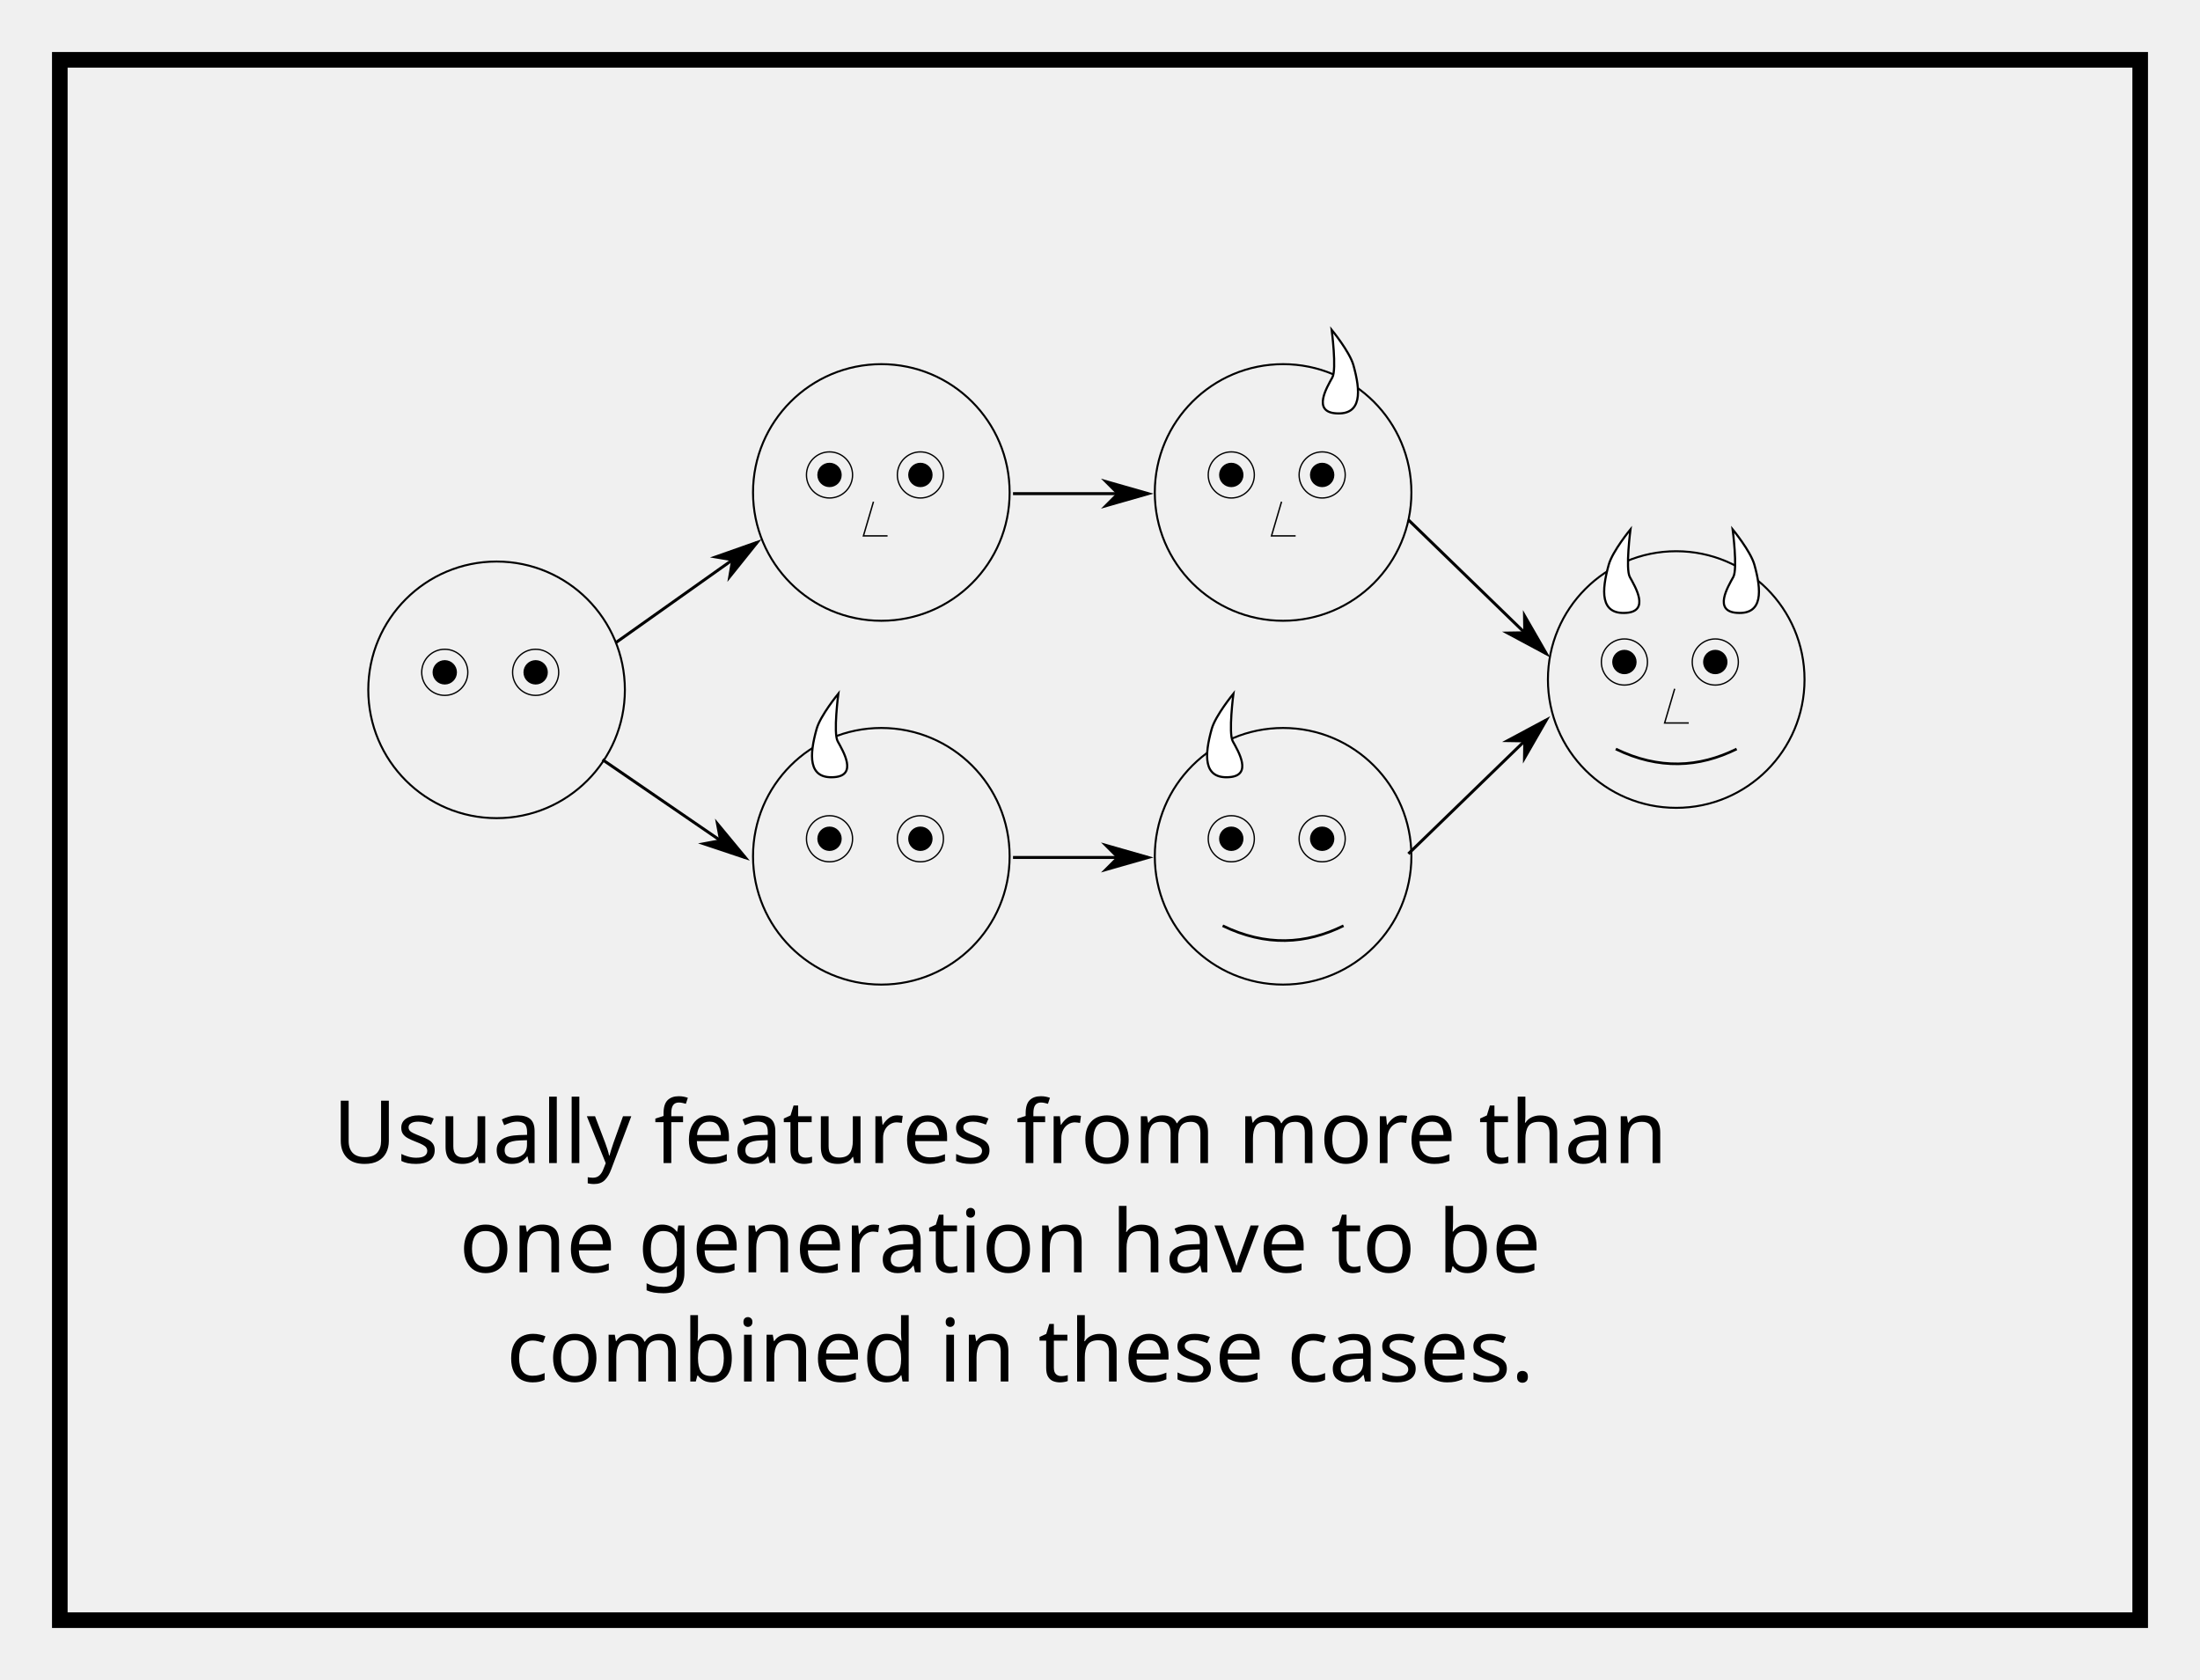
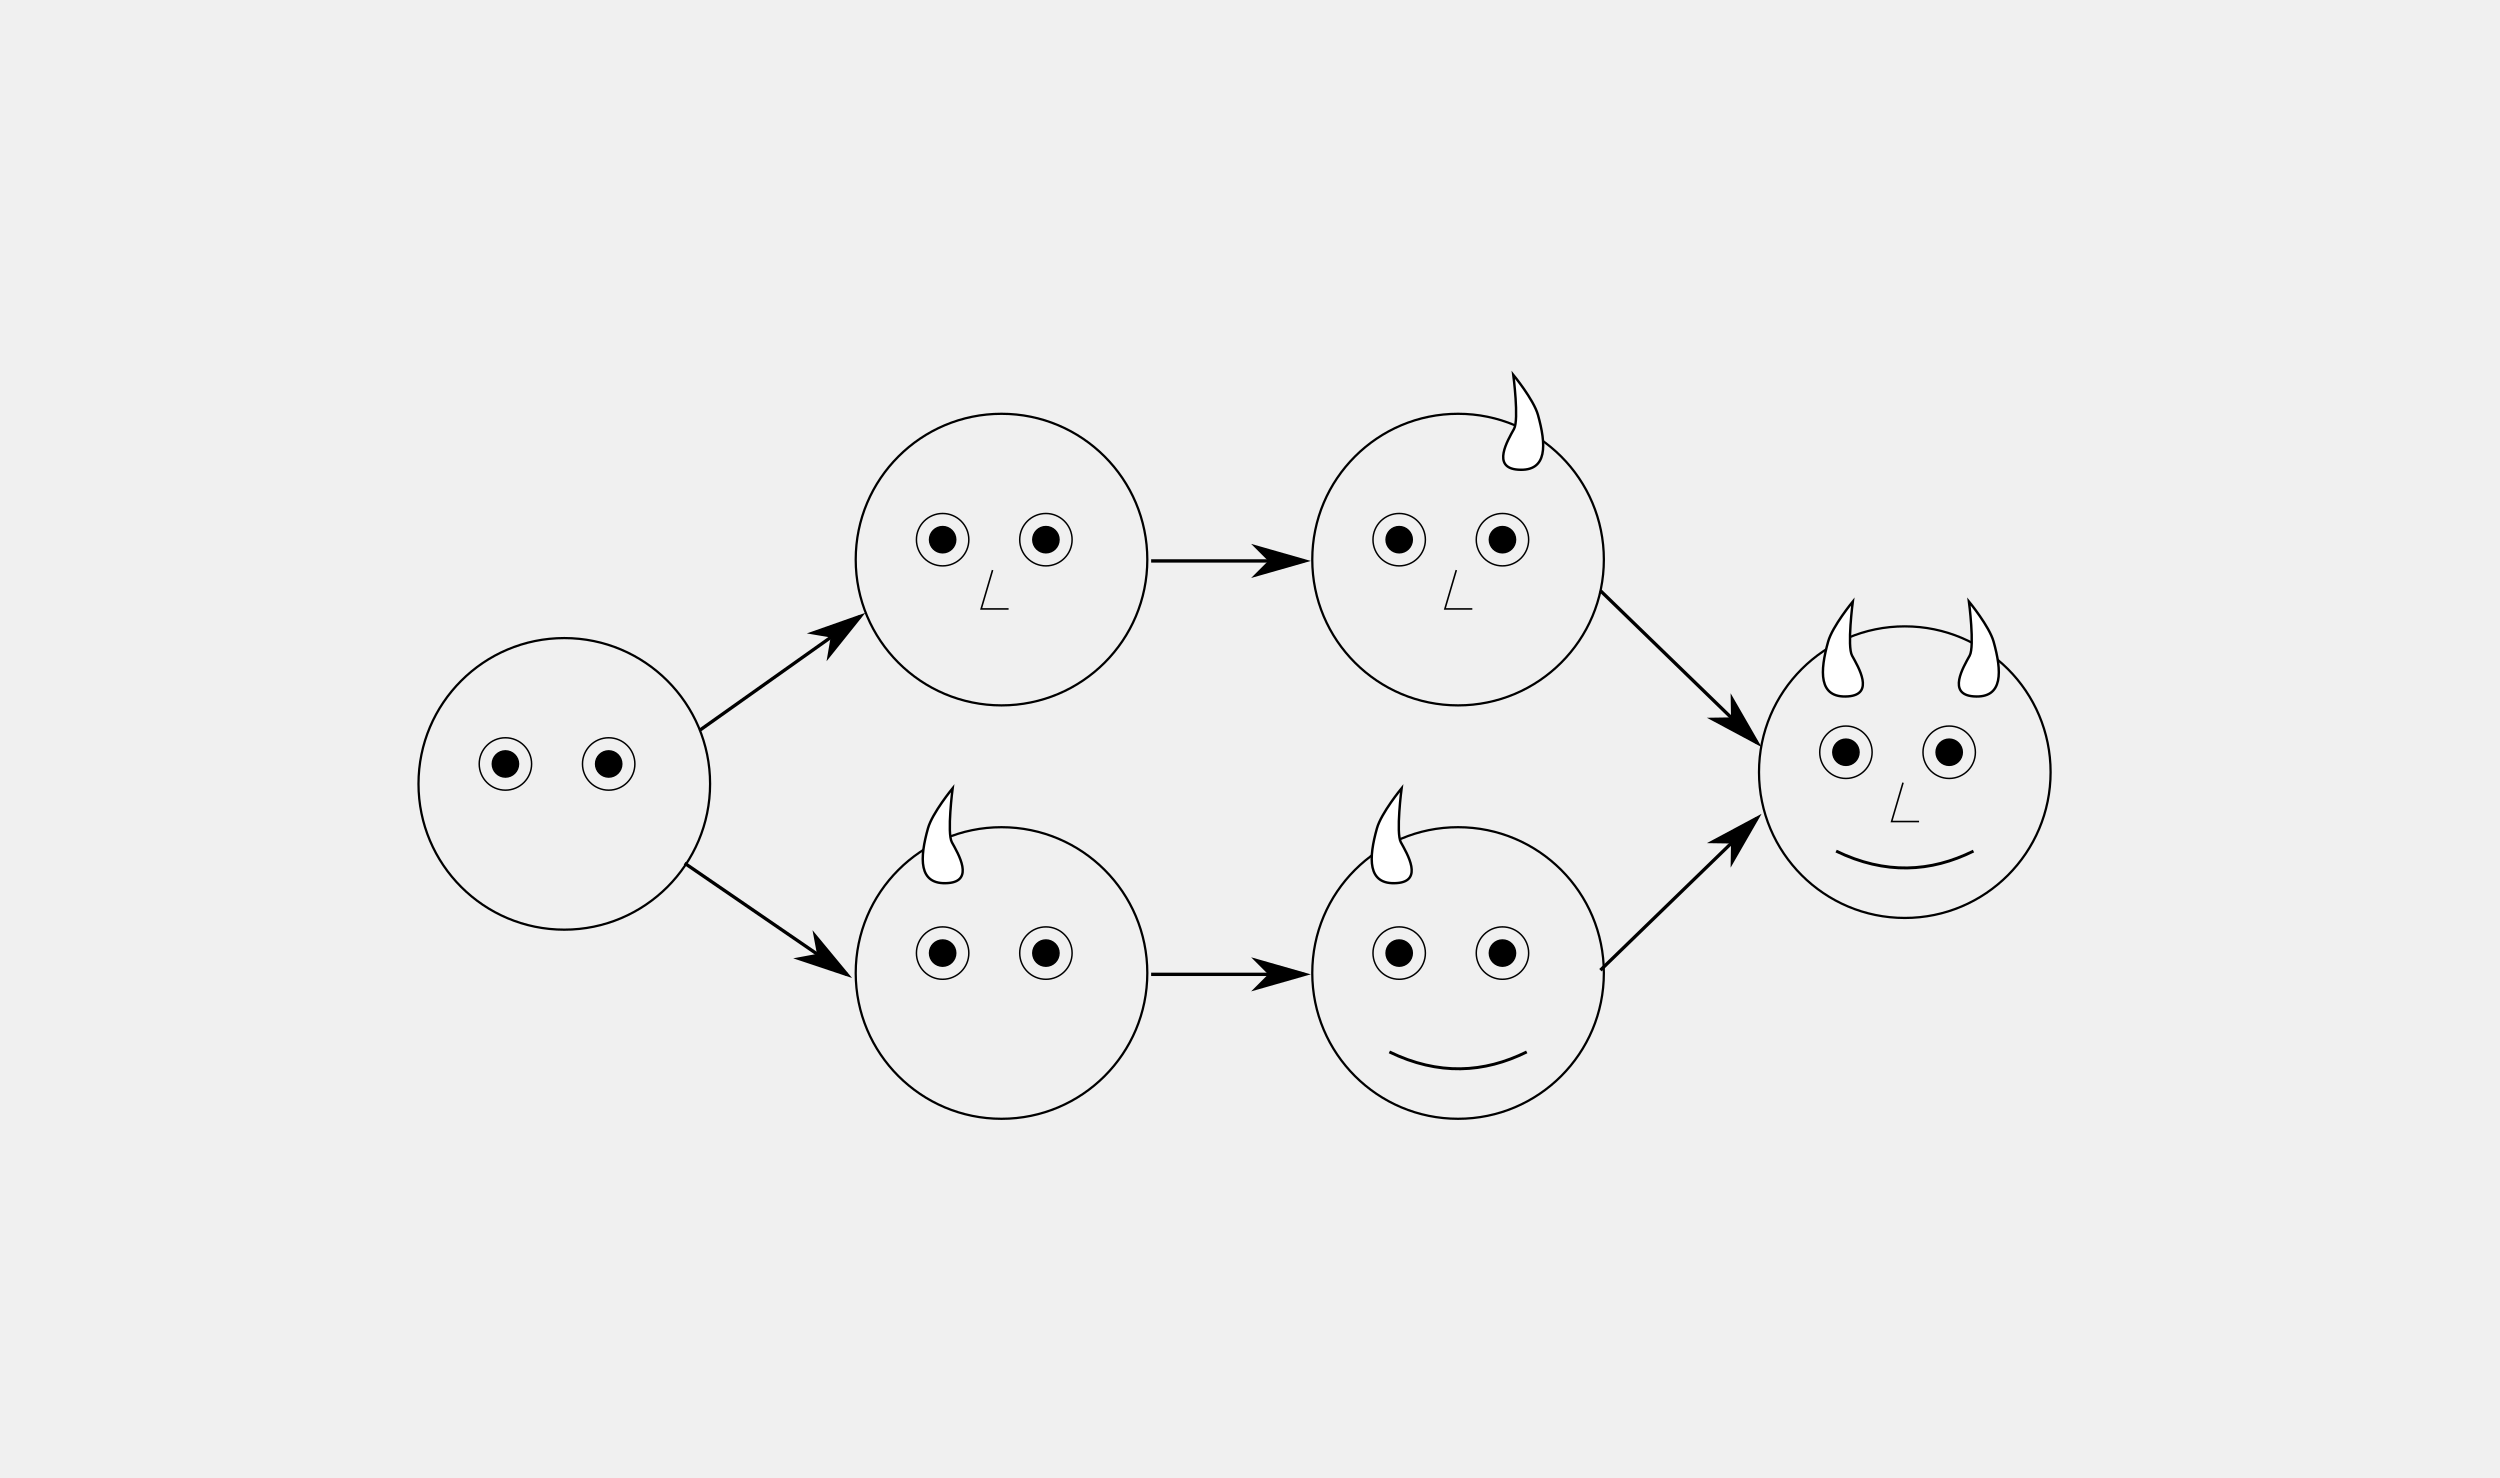
- <svg xmlns="http://www.w3.org/2000/svg" width="846" height="646" viewBox="0 0 846 646" id="svg2" version="1.1">
+ <svg xmlns="http://www.w3.org/2000/svg" width="846" height="500" viewBox="0 0 846 500" id="svg2" version="1.1">
  <defs id="defs4">
    <marker orient="auto" refY="0" refX="0" id="marker22638" style="overflow:visible">
      <path id="path22640" d="M 0,0 5,-5 -12.5,0 5,5 0,0 Z" style="fill:#000000;fill-opacity:1;fill-rule:evenodd;stroke:#000000;stroke-width:1pt;stroke-opacity:1" transform="matrix(-0.8,0,0,-0.8,-10,0)" />
    </marker>
    <marker orient="auto" refY="0" refX="0" id="marker18329" style="overflow:visible">
      <path id="path18331" d="M 0,0 5,-5 -12.5,0 5,5 0,0 Z" style="fill:#000000;fill-opacity:1;fill-rule:evenodd;stroke:#000000;stroke-width:1pt;stroke-opacity:1" transform="matrix(-0.8,0,0,-0.8,-10,0)" />
    </marker>
    <marker style="overflow:visible" id="marker11570" refX="0" refY="0" orient="auto">
      <path transform="matrix(-0.8,0,0,-0.8,-10,0)" style="fill:#000000;fill-opacity:1;fill-rule:evenodd;stroke:#000000;stroke-width:1pt;stroke-opacity:1" d="M 0,0 5,-5 -12.5,0 5,5 0,0 Z" id="path11572" />
    </marker>
    <marker style="overflow:visible" id="marker11326" refX="0" refY="0" orient="auto">
      <path transform="matrix(-0.8,0,0,-0.8,-10,0)" style="fill:#000000;fill-opacity:1;fill-rule:evenodd;stroke:#000000;stroke-width:1pt;stroke-opacity:1" d="M 0,0 5,-5 -12.5,0 5,5 0,0 Z" id="path11328" />
    </marker>
    <marker orient="auto" refY="0" refX="0" id="marker9818" style="overflow:visible">
      <path id="path9820" d="M 0,0 5,-5 -12.5,0 5,5 0,0 Z" style="fill:#000000;fill-opacity:1;fill-rule:evenodd;stroke:#000000;stroke-width:1pt;stroke-opacity:1" transform="matrix(-0.8,0,0,-0.8,-10,0)" />
    </marker>
    <marker style="overflow:visible" id="marker9572" refX="0" refY="0" orient="auto">
      <path transform="matrix(-0.8,0,0,-0.8,-10,0)" style="fill:#000000;fill-opacity:1;fill-rule:evenodd;stroke:#000000;stroke-width:1pt;stroke-opacity:1" d="M 0,0 5,-5 -12.5,0 5,5 0,0 Z" id="path9574" />
    </marker>
    <marker style="overflow:visible" id="marker9349" refX="0" refY="0" orient="auto">
      <path transform="matrix(-0.8,0,0,-0.8,-10,0)" style="fill:#000000;fill-opacity:1;fill-rule:evenodd;stroke:#000000;stroke-width:1pt;stroke-opacity:1" d="M 0,0 5,-5 -12.5,0 5,5 0,0 Z" id="path9351" />
    </marker>
    <marker style="overflow:visible" id="marker8273" refX="0" refY="0" orient="auto">
      <path transform="matrix(-0.8,0,0,-0.8,-10,0)" style="fill:#000000;fill-opacity:1;fill-rule:evenodd;stroke:#000000;stroke-width:1pt;stroke-opacity:1" d="M 0,0 5,-5 -12.5,0 5,5 0,0 Z" id="path8275" />
    </marker>
    <marker orient="auto" refY="0" refX="0" id="marker7296" style="overflow:visible">
      <path id="path7298" d="M 0,0 5,-5 -12.5,0 5,5 0,0 Z" style="fill:#000000;fill-opacity:1;fill-rule:evenodd;stroke:#000000;stroke-width:1pt;stroke-opacity:1" transform="matrix(-0.8,0,0,-0.8,-10,0)" />
    </marker>
    <marker orient="auto" refY="0" refX="0" id="marker7060" style="overflow:visible">
      <path id="path7062" d="M 0,0 5,-5 -12.5,0 5,5 0,0 Z" style="fill:#000000;fill-opacity:1;fill-rule:evenodd;stroke:#000000;stroke-width:1pt;stroke-opacity:1" transform="matrix(-0.8,0,0,-0.8,-10,0)" />
    </marker>
    <marker orient="auto" refY="0" refX="0" id="marker7724" style="overflow:visible">
      <path id="path7726" d="M 0,0 5,-5 -12.5,0 5,5 0,0 Z" style="fill:#000000;fill-opacity:1;fill-rule:evenodd;stroke:#000000;stroke-width:1pt;stroke-opacity:1" transform="matrix(-0.8,0,0,-0.8,-10,0)" />
    </marker>
    <marker style="overflow:visible" id="marker7176" refX="0" refY="0" orient="auto">
      <path transform="matrix(-0.8,0,0,-0.8,-10,0)" style="fill:#000000;fill-opacity:1;fill-rule:evenodd;stroke:#000000;stroke-width:1pt;stroke-opacity:1" d="M 0,0 5,-5 -12.5,0 5,5 0,0 Z" id="path7178" />
    </marker>
    <marker style="overflow:visible" id="marker6998" refX="0" refY="0" orient="auto">
      <path transform="matrix(-0.8,0,0,-0.8,-10,0)" style="fill:#000000;fill-opacity:1;fill-rule:evenodd;stroke:#000000;stroke-width:1pt;stroke-opacity:1" d="M 0,0 5,-5 -12.5,0 5,5 0,0 Z" id="path7000" />
    </marker>
    <marker orient="auto" refY="0" refX="0" id="marker6826" style="overflow:visible">
      <path id="path6828" d="M 0,0 5,-5 -12.5,0 5,5 0,0 Z" style="fill:#000000;fill-opacity:1;fill-rule:evenodd;stroke:#000000;stroke-width:1pt;stroke-opacity:1" transform="matrix(-0.8,0,0,-0.8,-10,0)" />
    </marker>
    <marker style="overflow:visible" id="marker6555" refX="0" refY="0" orient="auto">
      <path transform="matrix(-0.8,0,0,-0.8,-10,0)" style="fill:#000000;fill-opacity:1;fill-rule:evenodd;stroke:#000000;stroke-width:1pt;stroke-opacity:1" d="M 0,0 5,-5 -12.5,0 5,5 0,0 Z" id="path6557" />
    </marker>
    <marker orient="auto" refY="0" refX="0" id="marker6349" style="overflow:visible">
      <path id="path6351" d="M 0,0 5,-5 -12.5,0 5,5 0,0 Z" style="fill:#000000;fill-opacity:1;fill-rule:evenodd;stroke:#000000;stroke-width:1pt;stroke-opacity:1" transform="matrix(-0.8,0,0,-0.8,-10,0)" />
    </marker>
    <marker style="overflow:visible" id="marker6195" refX="0" refY="0" orient="auto">
      <path transform="matrix(-0.8,0,0,-0.8,-10,0)" style="fill:#000000;fill-opacity:1;fill-rule:evenodd;stroke:#000000;stroke-width:1pt;stroke-opacity:1" d="M 0,0 5,-5 -12.5,0 5,5 0,0 Z" id="path6197" />
    </marker>
    <marker orient="auto" refY="0" refX="0" id="marker5400" style="overflow:visible">
      <path id="path5402" d="M 0,0 5,-5 -12.5,0 5,5 0,0 Z" style="fill:#000000;fill-opacity:1;fill-rule:evenodd;stroke:#000000;stroke-width:1pt;stroke-opacity:1" transform="matrix(-0.8,0,0,-0.8,-10,0)" />
    </marker>
    <marker orient="auto" refY="0" refX="0" id="marker5120" style="overflow:visible">
      <path id="path5122" d="M 0,0 5,-5 -12.5,0 5,5 0,0 Z" style="fill:#000000;fill-opacity:1;fill-rule:evenodd;stroke:#000000;stroke-width:1pt;stroke-opacity:1" transform="matrix(-0.8,0,0,-0.8,-10,0)" />
    </marker>
    <marker orient="auto" refY="0" refX="0" id="marker14952" style="overflow:visible">
      <path id="path14954" d="M 0,0 5,-5 -12.5,0 5,5 0,0 Z" style="fill:#000000;fill-opacity:1;fill-rule:evenodd;stroke:#000000;stroke-width:1pt;stroke-opacity:1" transform="matrix(-0.8,0,0,-0.8,-10,0)" />
    </marker>
    <marker orient="auto" refY="0" refX="0" id="marker13220" style="overflow:visible">
      <path id="path13222" d="M 0,0 5,-5 -12.5,0 5,5 0,0 Z" style="fill:#000000;fill-opacity:1;fill-rule:evenodd;stroke:#000000;stroke-width:1pt;stroke-opacity:1" transform="matrix(-0.8,0,0,-0.8,-10,0)" />
    </marker>
    <marker style="overflow:visible" id="marker12992" refX="0" refY="0" orient="auto">
      <path transform="matrix(-0.8,0,0,-0.8,-10,0)" style="fill:#000000;fill-opacity:1;fill-rule:evenodd;stroke:#000000;stroke-width:1pt;stroke-opacity:1" d="M 0,0 5,-5 -12.5,0 5,5 0,0 Z" id="path12994" />
    </marker>
    <marker style="overflow:visible" id="marker12886" refX="0" refY="0" orient="auto">
      <path transform="matrix(-0.8,0,0,-0.8,-10,0)" style="fill:#000000;fill-opacity:1;fill-rule:evenodd;stroke:#000000;stroke-width:1pt;stroke-opacity:1" d="M 0,0 5,-5 -12.5,0 5,5 0,0 Z" id="path12888" />
    </marker>
    <marker style="overflow:visible" id="marker12189" refX="0" refY="0" orient="auto">
      <path transform="matrix(-0.8,0,0,-0.8,-10,0)" style="fill:#000000;fill-opacity:1;fill-rule:evenodd;stroke:#000000;stroke-width:1pt;stroke-opacity:1" d="M 0,0 5,-5 -12.5,0 5,5 0,0 Z" id="path12191" />
    </marker>
    <marker style="overflow:visible" id="marker11987" refX="0" refY="0" orient="auto">
      <path transform="matrix(-0.8,0,0,-0.8,-10,0)" style="fill:#000000;fill-opacity:1;fill-rule:evenodd;stroke:#000000;stroke-width:1pt;stroke-opacity:1" d="M 0,0 5,-5 -12.5,0 5,5 0,0 Z" id="path11989" />
    </marker>
    <marker orient="auto" refY="0" refX="0" id="marker11899" style="overflow:visible">
      <path id="path11901" d="M 0,0 5,-5 -12.5,0 5,5 0,0 Z" style="fill:#000000;fill-opacity:1;fill-rule:evenodd;stroke:#000000;stroke-width:1pt;stroke-opacity:1" transform="matrix(-0.8,0,0,-0.8,-10,0)" />
    </marker>
    <marker style="overflow:visible" id="marker11408" refX="0" refY="0" orient="auto">
      <path transform="matrix(-0.8,0,0,-0.8,-10,0)" style="fill:#000000;fill-opacity:1;fill-rule:evenodd;stroke:#000000;stroke-width:1pt;stroke-opacity:1" d="M 0,0 5,-5 -12.5,0 5,5 0,0 Z" id="path11410" />
    </marker>
    <marker orient="auto" refY="0" refX="0" id="marker11332" style="overflow:visible">
      <path id="path11334" d="M 0,0 5,-5 -12.5,0 5,5 0,0 Z" style="fill:#000000;fill-opacity:1;fill-rule:evenodd;stroke:#000000;stroke-width:1pt;stroke-opacity:1" transform="matrix(-0.8,0,0,-0.8,-10,0)" />
    </marker>
    <marker orient="auto" refY="0" refX="0" id="marker9287" style="overflow:visible">
      <path id="path9289" d="M 0,0 5,-5 -12.5,0 5,5 0,0 Z" style="fill:#000000;fill-opacity:1;fill-rule:evenodd;stroke:#000000;stroke-width:1pt;stroke-opacity:1" transform="matrix(-0.8,0,0,-0.8,-10,0)" />
    </marker>
    <marker orient="auto" refY="0" refX="0" id="marker5155" style="overflow:visible">
      <path id="path5157" d="M 0,0 5,-5 -12.5,0 5,5 0,0 Z" style="fill:#000000;fill-opacity:1;fill-rule:evenodd;stroke:#000000;stroke-width:1pt;stroke-opacity:1" transform="matrix(-0.8,0,0,-0.8,-10,0)" />
    </marker>
    <marker style="overflow:visible" id="marker4941" refX="0" refY="0" orient="auto">
      <path transform="matrix(-0.8,0,0,-0.8,-10,0)" style="fill:#000000;fill-opacity:1;fill-rule:evenodd;stroke:#000000;stroke-width:1pt;stroke-opacity:1" d="M 0,0 5,-5 -12.5,0 5,5 0,0 Z" id="path4943" />
    </marker>
  </defs>
  <g id="layer1" transform="translate(22.99988,-11269.401)">
    <g transform="translate(-1.5820338e-7,4125.176)" id="g9053">
-       <rect style="opacity:1;fill:none;fill-opacity:1;stroke:#000000;stroke-width:6;stroke-linejoin:miter;stroke-miterlimit:4;stroke-dasharray:none;stroke-dashoffset:0;stroke-opacity:1" id="rect11543" width="800" height="600" x="-6.2631223e-08" y="7167.225" />
-       <text xml:space="preserve" style="font-style:normal;font-weight:normal;font-size:33.601px;line-height:125%;font-family:sans-serif;letter-spacing:0px;word-spacing:0px;fill:#000000;fill-opacity:1;stroke:none;stroke-width:1px;stroke-linecap:butt;stroke-linejoin:miter;stroke-opacity:1" x="399.918" y="7591.454" id="text11545">
-         <tspan style="text-align:center;text-anchor:middle" x="405.267" y="7591.454" id="tspan13793">Usually features from more than </tspan>
-         <tspan style="text-align:center;text-anchor:middle" x="405.267" y="7633.455" id="tspan13795">one generation have to be </tspan>
-         <tspan style="text-align:center;text-anchor:middle" x="399.918" y="7675.457" id="tspan13797">combined in these cases.</tspan>
-       </text>
      <g id="g11695" transform="matrix(0.354175,0,0,0.354175,177.4268,7081.082)">
        <circle style="opacity:1;fill:none;fill-opacity:1;stroke:#000000;stroke-width:2.155;stroke-linejoin:miter;stroke-miterlimit:4;stroke-dasharray:none;stroke-dashoffset:0;stroke-opacity:1" id="circle11697" cx="391.008" cy="712.951" r="139.303" />
        <g id="g11699" transform="matrix(0.2382626,0,0,0.2382626,449.3148,684.8322)">
          <circle r="105.056" cy="38.169" cx="-480.833" id="circle11701" style="opacity:1;fill:none;fill-opacity:1;stroke:#000000;stroke-width:6;stroke-linejoin:miter;stroke-miterlimit:4;stroke-dasharray:none;stroke-dashoffset:0;stroke-opacity:1" />
          <circle r="52.528" cy="38.169" cx="-480.833" id="circle11703" style="opacity:1;fill:#000000;fill-opacity:1;stroke:#000000;stroke-width:6;stroke-linejoin:miter;stroke-miterlimit:4;stroke-dasharray:none;stroke-dashoffset:0;stroke-opacity:1" />
        </g>
        <g transform="matrix(0.2382626,0,0,0.2382626,547.9881,684.8322)" id="g11705">
          <circle style="opacity:1;fill:none;fill-opacity:1;stroke:#000000;stroke-width:6;stroke-linejoin:miter;stroke-miterlimit:4;stroke-dasharray:none;stroke-dashoffset:0;stroke-opacity:1" id="circle11707" cx="-480.833" cy="38.169" r="105.056" />
          <circle style="opacity:1;fill:#000000;fill-opacity:1;stroke:#000000;stroke-width:6;stroke-linejoin:miter;stroke-miterlimit:4;stroke-dasharray:none;stroke-dashoffset:0;stroke-opacity:1" id="circle11709" cx="-480.833" cy="38.169" r="52.528" />
        </g>
      </g>
      <path id="path11713" d="m 312.891,7337.141 -3.868,13.152 9.284,0" style="fill:none;fill-rule:evenodd;stroke:#000000;stroke-width:0.542px;stroke-linecap:butt;stroke-linejoin:miter;stroke-opacity:1" />
      <path id="path11717" d="m 366.545,7334.046 51.834,0" style="fill:none;fill-rule:evenodd;stroke:#000000;stroke-width:1.137;stroke-linecap:butt;stroke-linejoin:miter;stroke-miterlimit:4;stroke-dasharray:none;stroke-opacity:1;marker-end:url(#marker5155)" />
      <g transform="translate(145.1755,4689.086)" id="g11777">
        <g id="g11779" transform="matrix(0.354175,0,0,0.354175,337.9239,2463.928)">
          <circle style="opacity:1;fill:none;fill-opacity:1;stroke:#000000;stroke-width:2.155;stroke-linejoin:miter;stroke-miterlimit:4;stroke-dasharray:none;stroke-dashoffset:0;stroke-opacity:1" id="circle11781" cx="391.008" cy="712.951" r="139.303" />
          <g id="g11783" transform="matrix(0.2382626,0,0,0.2382626,449.3148,684.8322)">
            <circle r="105.056" cy="38.169" cx="-480.833" id="circle11785" style="opacity:1;fill:none;fill-opacity:1;stroke:#000000;stroke-width:6;stroke-linejoin:miter;stroke-miterlimit:4;stroke-dasharray:none;stroke-dashoffset:0;stroke-opacity:1" />
            <circle r="52.528" cy="38.169" cx="-480.833" id="circle11787" style="opacity:1;fill:#000000;fill-opacity:1;stroke:#000000;stroke-width:6;stroke-linejoin:miter;stroke-miterlimit:4;stroke-dasharray:none;stroke-dashoffset:0;stroke-opacity:1" />
          </g>
          <g transform="matrix(0.2382626,0,0,0.2382626,547.9881,684.8322)" id="g11789">
            <circle style="opacity:1;fill:none;fill-opacity:1;stroke:#000000;stroke-width:6;stroke-linejoin:miter;stroke-miterlimit:4;stroke-dasharray:none;stroke-dashoffset:0;stroke-opacity:1" id="circle11791" cx="-480.833" cy="38.169" r="105.056" />
            <circle style="opacity:1;fill:#000000;fill-opacity:1;stroke:#000000;stroke-width:6;stroke-linejoin:miter;stroke-miterlimit:4;stroke-dasharray:none;stroke-dashoffset:0;stroke-opacity:1" id="circle11793" cx="-480.833" cy="38.169" r="52.528" />
          </g>
        </g>
      </g>
      <path style="fill:none;fill-rule:evenodd;stroke:#000000;stroke-width:0.542px;stroke-linecap:butt;stroke-linejoin:miter;stroke-opacity:1" d="m 620.992,7409.074 -3.868,13.152 9.284,0" id="path11795" />
      <path id="path11797" d="m 598.341,7432.233 c 16.645,8.058 32.011,7.154 46.483,0" style="fill:none;fill-rule:evenodd;stroke:#000000;stroke-width:1px;stroke-linecap:butt;stroke-linejoin:miter;stroke-opacity:1" />
      <path id="path11799" d="m 643.534,7366.093 c 1.736,-3.126 -0.253,-18.322 -0.253,-18.322 0,0 6.902,8.398 8.349,13.569 2.756,9.847 3.481,19.316 -6.795,18.537 -8.97,-0.675 -3.472,-9.874 -1.301,-13.784 z" style="opacity:1;fill:#ffffff;fill-opacity:1;stroke:#000000;stroke-width:0.824;stroke-linejoin:miter;stroke-miterlimit:4;stroke-dasharray:none;stroke-dashoffset:0;stroke-opacity:1" />
      <path style="opacity:1;fill:#ffffff;fill-opacity:1;stroke:#000000;stroke-width:0.824;stroke-linejoin:miter;stroke-miterlimit:4;stroke-dasharray:none;stroke-dashoffset:0;stroke-opacity:1" d="m 603.741,7366.093 c -1.736,-3.126 0.253,-18.322 0.253,-18.322 0,0 -6.902,8.398 -8.349,13.569 -2.756,9.847 -3.481,19.316 6.795,18.537 8.97,-0.675 3.472,-9.874 1.301,-13.784 z" id="path11801" />
      <path id="path11803" d="m 518.583,7344.121 52.96,51.382" style="fill:none;fill-rule:evenodd;stroke:#000000;stroke-width:1.137;stroke-linecap:butt;stroke-linejoin:miter;stroke-miterlimit:4;stroke-dasharray:none;stroke-opacity:1;marker-end:url(#marker11899)" />
      <g id="g12119" transform="matrix(0.354175,0,0,0.354175,29.47181,7156.979)">
        <circle style="opacity:1;fill:none;fill-opacity:1;stroke:#000000;stroke-width:2.155;stroke-linejoin:miter;stroke-miterlimit:4;stroke-dasharray:none;stroke-dashoffset:0;stroke-opacity:1" id="circle12121" cx="391.008" cy="712.951" r="139.303" />
        <g id="g12123" transform="matrix(0.2382626,0,0,0.2382626,449.3148,684.8322)">
          <circle r="105.056" cy="38.169" cx="-480.833" id="circle12125" style="opacity:1;fill:none;fill-opacity:1;stroke:#000000;stroke-width:6;stroke-linejoin:miter;stroke-miterlimit:4;stroke-dasharray:none;stroke-dashoffset:0;stroke-opacity:1" />
          <circle r="52.528" cy="38.169" cx="-480.833" id="circle12127" style="opacity:1;fill:#000000;fill-opacity:1;stroke:#000000;stroke-width:6;stroke-linejoin:miter;stroke-miterlimit:4;stroke-dasharray:none;stroke-dashoffset:0;stroke-opacity:1" />
        </g>
        <g transform="matrix(0.2382626,0,0,0.2382626,547.9881,684.8322)" id="g12129">
          <circle style="opacity:1;fill:none;fill-opacity:1;stroke:#000000;stroke-width:6;stroke-linejoin:miter;stroke-miterlimit:4;stroke-dasharray:none;stroke-dashoffset:0;stroke-opacity:1" id="circle12131" cx="-480.833" cy="38.169" r="105.056" />
          <circle style="opacity:1;fill:#000000;fill-opacity:1;stroke:#000000;stroke-width:6;stroke-linejoin:miter;stroke-miterlimit:4;stroke-dasharray:none;stroke-dashoffset:0;stroke-opacity:1" id="circle12133" cx="-480.833" cy="38.169" r="52.528" />
        </g>
      </g>
      <g transform="matrix(0.354175,0,0,0.354175,177.4268,7220.979)" id="g12135">
        <circle r="139.303" cy="712.951" cx="391.008" id="circle12137" style="opacity:1;fill:none;fill-opacity:1;stroke:#000000;stroke-width:2.155;stroke-linejoin:miter;stroke-miterlimit:4;stroke-dasharray:none;stroke-dashoffset:0;stroke-opacity:1" />
        <g transform="matrix(0.2382626,0,0,0.2382626,449.3148,684.8322)" id="g12139">
          <circle style="opacity:1;fill:none;fill-opacity:1;stroke:#000000;stroke-width:6;stroke-linejoin:miter;stroke-miterlimit:4;stroke-dasharray:none;stroke-dashoffset:0;stroke-opacity:1" id="circle12141" cx="-480.833" cy="38.169" r="105.056" />
          <circle style="opacity:1;fill:#000000;fill-opacity:1;stroke:#000000;stroke-width:6;stroke-linejoin:miter;stroke-miterlimit:4;stroke-dasharray:none;stroke-dashoffset:0;stroke-opacity:1" id="circle12143" cx="-480.833" cy="38.169" r="52.528" />
        </g>
        <g id="g12145" transform="matrix(0.2382626,0,0,0.2382626,547.9881,684.8322)">
          <circle r="105.056" cy="38.169" cx="-480.833" id="circle12147" style="opacity:1;fill:none;fill-opacity:1;stroke:#000000;stroke-width:6;stroke-linejoin:miter;stroke-miterlimit:4;stroke-dasharray:none;stroke-dashoffset:0;stroke-opacity:1" />
          <circle r="52.528" cy="38.169" cx="-480.833" id="circle12149" style="opacity:1;fill:#000000;fill-opacity:1;stroke:#000000;stroke-width:6;stroke-linejoin:miter;stroke-miterlimit:4;stroke-dasharray:none;stroke-dashoffset:0;stroke-opacity:1" />
        </g>
      </g>
      <path style="fill:none;fill-rule:evenodd;stroke:#000000;stroke-width:1.137;stroke-linecap:butt;stroke-linejoin:miter;stroke-miterlimit:4;stroke-dasharray:none;stroke-opacity:1;marker-end:url(#marker12992)" d="m 208.689,7436.336 54.843,37.607" id="path12151" />
      <path style="fill:none;fill-rule:evenodd;stroke:#000000;stroke-width:1.137;stroke-linecap:butt;stroke-linejoin:miter;stroke-miterlimit:4;stroke-dasharray:none;stroke-opacity:1;marker-end:url(#marker5155)" d="m 366.545,7473.943 51.834,0" id="path12155" />
      <path style="fill:none;fill-rule:evenodd;stroke:#000000;stroke-width:1.137;stroke-linecap:butt;stroke-linejoin:miter;stroke-miterlimit:4;stroke-dasharray:none;stroke-opacity:1;marker-end:url(#marker12189)" d="m 518.583,7472.536 52.96,-51.382" id="path12187" />
      <path id="path12880" d="m 299.126,7429.272 c -1.736,-3.126 0.253,-18.322 0.253,-18.322 0,0 -6.902,8.398 -8.349,13.569 -2.756,9.847 -3.481,19.316 6.795,18.537 8.97,-0.675 3.472,-9.874 1.301,-13.784 z" style="opacity:1;fill:#ffffff;fill-opacity:1;stroke:#000000;stroke-width:0.824;stroke-linejoin:miter;stroke-miterlimit:4;stroke-dasharray:none;stroke-dashoffset:0;stroke-opacity:1" />
      <g transform="translate(0,1416.997)" id="g6973">
        <g transform="translate(-6,3200.157)" id="g11721">
          <g id="g11723" transform="matrix(0.354175,0,0,0.354175,337.9239,2463.928)">
            <circle style="opacity:1;fill:none;fill-opacity:1;stroke:#000000;stroke-width:2.155;stroke-linejoin:miter;stroke-miterlimit:4;stroke-dasharray:none;stroke-dashoffset:0;stroke-opacity:1" id="circle11725" cx="391.008" cy="712.951" r="139.303" />
            <g id="g11727" transform="matrix(0.2382626,0,0,0.2382626,449.3148,684.8322)">
              <circle r="105.056" cy="38.169" cx="-480.833" id="circle11729" style="opacity:1;fill:none;fill-opacity:1;stroke:#000000;stroke-width:6;stroke-linejoin:miter;stroke-miterlimit:4;stroke-dasharray:none;stroke-dashoffset:0;stroke-opacity:1" />
              <circle r="52.528" cy="38.169" cx="-480.833" id="circle11731" style="opacity:1;fill:#000000;fill-opacity:1;stroke:#000000;stroke-width:6;stroke-linejoin:miter;stroke-miterlimit:4;stroke-dasharray:none;stroke-dashoffset:0;stroke-opacity:1" />
            </g>
            <g transform="matrix(0.2382626,0,0,0.2382626,547.9881,684.8322)" id="g11733">
              <circle style="opacity:1;fill:none;fill-opacity:1;stroke:#000000;stroke-width:6;stroke-linejoin:miter;stroke-miterlimit:4;stroke-dasharray:none;stroke-dashoffset:0;stroke-opacity:1" id="circle11735" cx="-480.833" cy="38.169" r="105.056" />
              <circle style="opacity:1;fill:#000000;fill-opacity:1;stroke:#000000;stroke-width:6;stroke-linejoin:miter;stroke-miterlimit:4;stroke-dasharray:none;stroke-dashoffset:0;stroke-opacity:1" id="circle11737" cx="-480.833" cy="38.169" r="52.528" />
            </g>
          </g>
        </g>
        <path style="fill:none;fill-rule:evenodd;stroke:#000000;stroke-width:0.542px;stroke-linecap:butt;stroke-linejoin:miter;stroke-opacity:1" d="m 469.816,5920.144 -3.868,13.152 9.284,0" id="path11739" />
        <g id="g12159" transform="translate(-6,3340.053)">
          <g transform="matrix(0.354175,0,0,0.354175,337.9239,2463.928)" id="g12161">
            <circle r="139.303" cy="712.951" cx="391.008" id="circle12163" style="opacity:1;fill:none;fill-opacity:1;stroke:#000000;stroke-width:2.155;stroke-linejoin:miter;stroke-miterlimit:4;stroke-dasharray:none;stroke-dashoffset:0;stroke-opacity:1" />
            <g transform="matrix(0.2382626,0,0,0.2382626,449.3148,684.8322)" id="g12165">
              <circle style="opacity:1;fill:none;fill-opacity:1;stroke:#000000;stroke-width:6;stroke-linejoin:miter;stroke-miterlimit:4;stroke-dasharray:none;stroke-dashoffset:0;stroke-opacity:1" id="circle12167" cx="-480.833" cy="38.169" r="105.056" />
              <circle style="opacity:1;fill:#000000;fill-opacity:1;stroke:#000000;stroke-width:6;stroke-linejoin:miter;stroke-miterlimit:4;stroke-dasharray:none;stroke-dashoffset:0;stroke-opacity:1" id="circle12169" cx="-480.833" cy="38.169" r="52.528" />
            </g>
            <g id="g12171" transform="matrix(0.2382626,0,0,0.2382626,547.9881,684.8322)">
              <circle r="105.056" cy="38.169" cx="-480.833" id="circle12173" style="opacity:1;fill:none;fill-opacity:1;stroke:#000000;stroke-width:6;stroke-linejoin:miter;stroke-miterlimit:4;stroke-dasharray:none;stroke-dashoffset:0;stroke-opacity:1" />
              <circle r="52.528" cy="38.169" cx="-480.833" id="circle12175" style="opacity:1;fill:#000000;fill-opacity:1;stroke:#000000;stroke-width:6;stroke-linejoin:miter;stroke-miterlimit:4;stroke-dasharray:none;stroke-dashoffset:0;stroke-opacity:1" />
            </g>
          </g>
        </g>
        <path style="fill:none;fill-rule:evenodd;stroke:#000000;stroke-width:1px;stroke-linecap:butt;stroke-linejoin:miter;stroke-opacity:1" d="m 447.166,6083.2 c 16.645,8.058 32.011,7.154 46.483,0" id="path12179" />
        <path id="path12882" d="m 489.346,5872.378 c 1.736,-3.126 -0.253,-18.322 -0.253,-18.322 0,0 6.902,8.398 8.349,13.569 2.756,9.847 3.481,19.316 -6.795,18.537 -8.97,-0.675 -3.472,-9.874 -1.301,-13.784 z" style="opacity:1;fill:#ffffff;fill-opacity:1;stroke:#000000;stroke-width:0.824;stroke-linejoin:miter;stroke-miterlimit:4;stroke-dasharray:none;stroke-dashoffset:0;stroke-opacity:1" />
        <path id="path12884" d="m 451.057,6012.275 c -1.736,-3.126 0.253,-18.322 0.253,-18.322 0,0 -6.902,8.398 -8.349,13.569 -2.756,9.847 -3.481,19.316 6.795,18.537 8.97,-0.675 3.472,-9.874 1.301,-13.784 z" style="opacity:1;fill:#ffffff;fill-opacity:1;stroke:#000000;stroke-width:0.824;stroke-linejoin:miter;stroke-miterlimit:4;stroke-dasharray:none;stroke-dashoffset:0;stroke-opacity:1" />
      </g>
      <path id="path13218" d="m 213.954,7391.23 54.09,-38.359" style="fill:none;fill-rule:evenodd;stroke:#000000;stroke-width:1.137;stroke-linecap:butt;stroke-linejoin:miter;stroke-miterlimit:4;stroke-dasharray:none;stroke-opacity:1;marker-end:url(#marker13220)" />
    </g>
  </g>
</svg>
